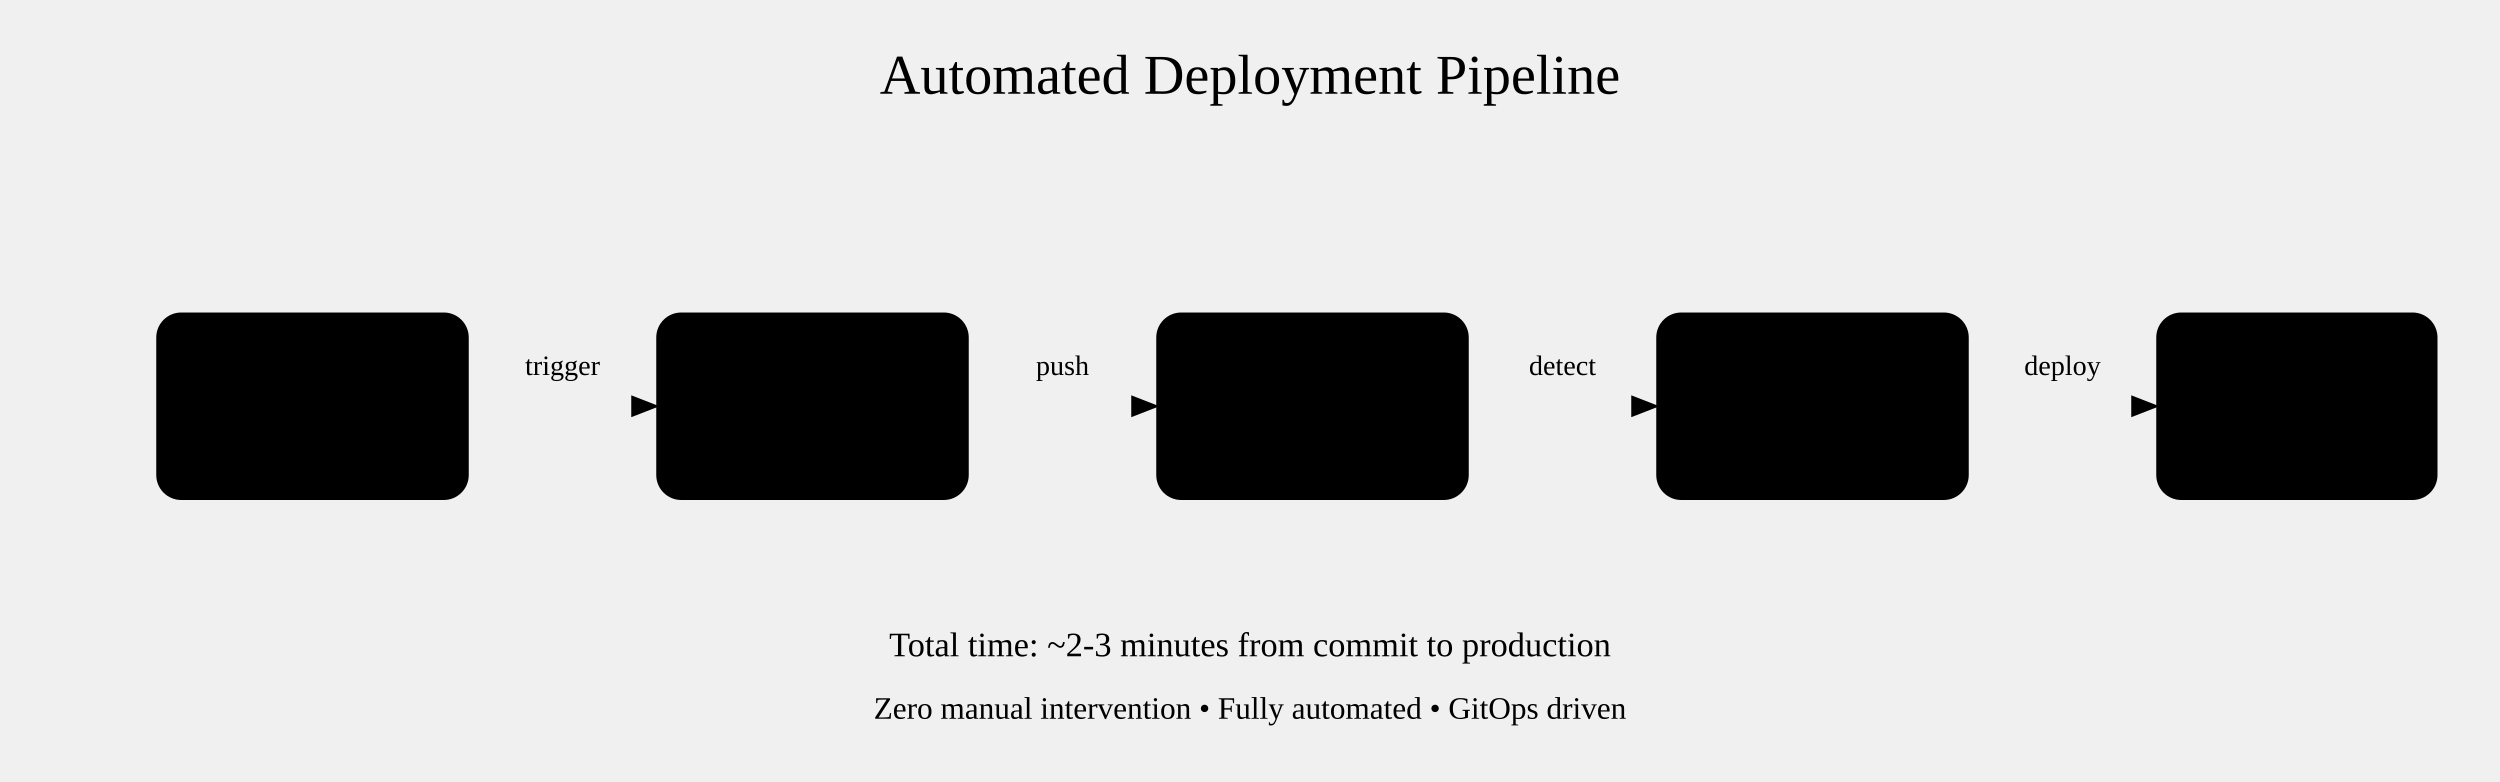
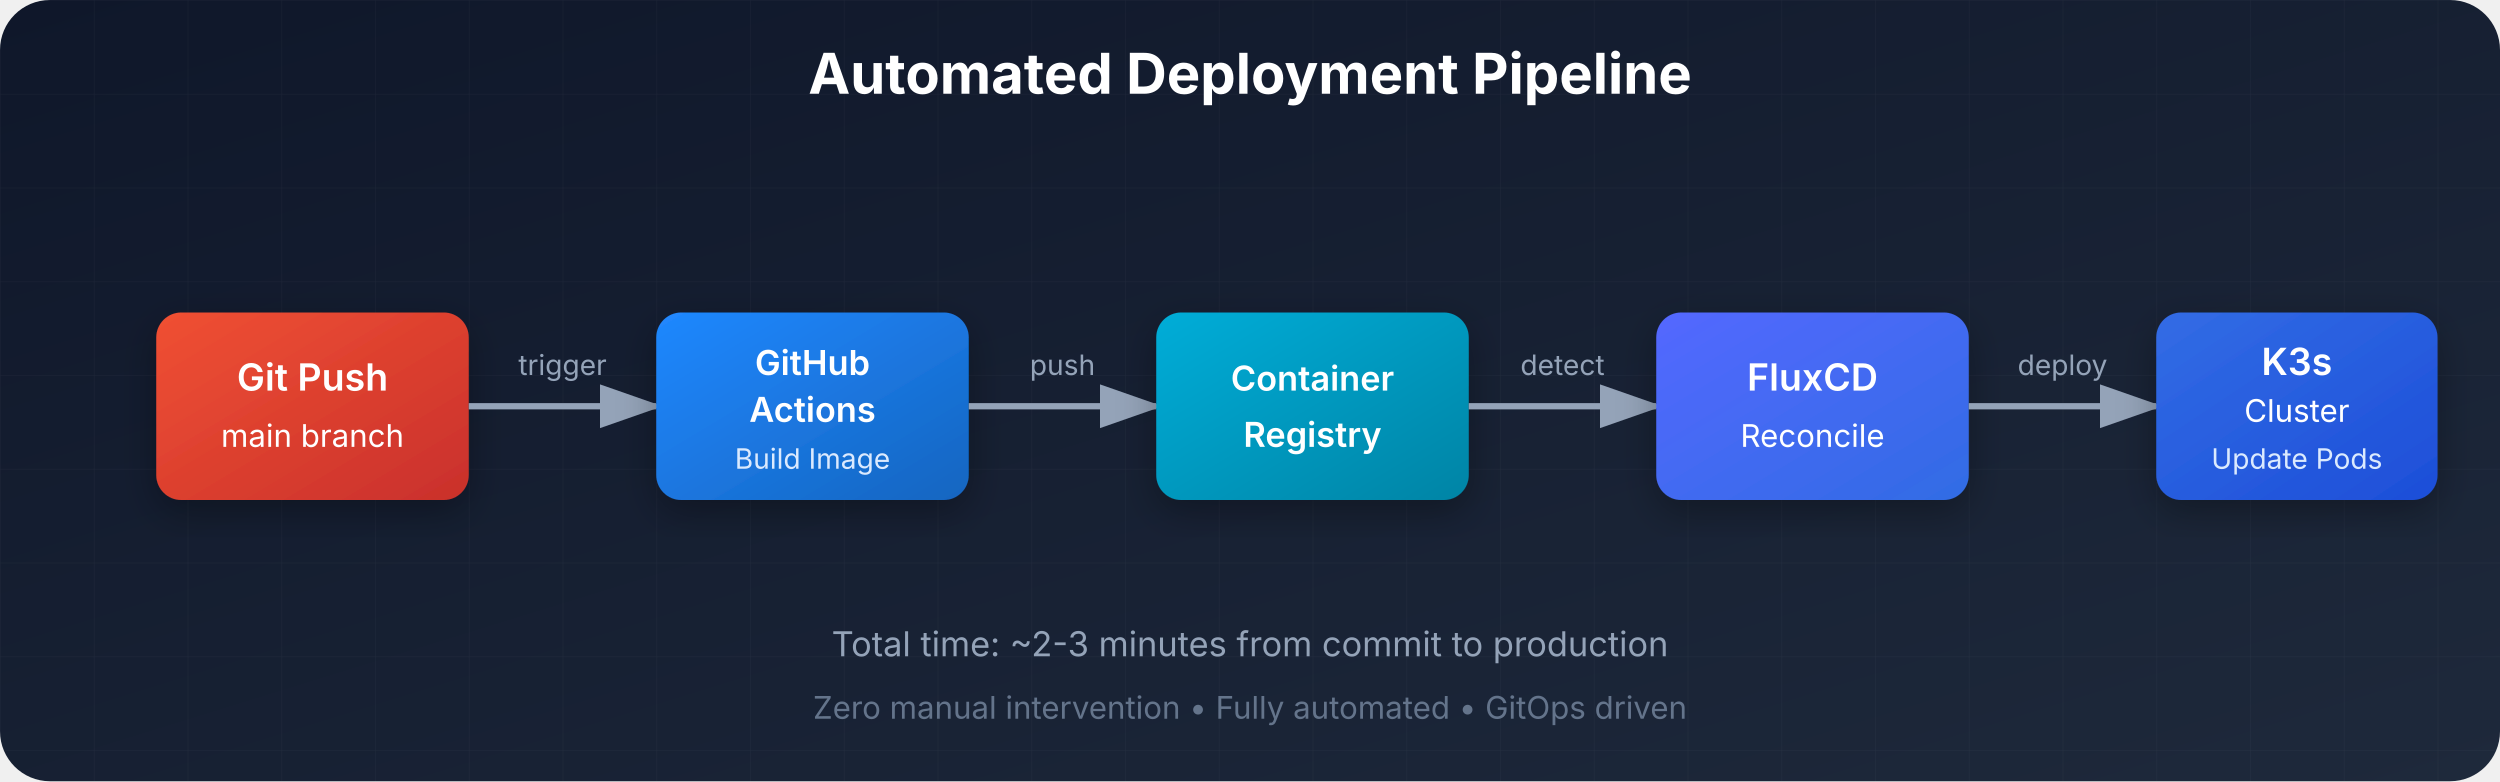
- <svg xmlns="http://www.w3.org/2000/svg" viewBox="0 0 800 250">
+ <svg xmlns="http://www.w3.org/2000/svg" viewBox="0 0 800 250" width="800" height="250" style="font-family: system-ui, -apple-system, sans-serif;">
  <defs>
-     <marker id="arrow" markerWidth="9" markerHeight="7" refX="8" refY="3.5" orient="auto" markerUnits="userSpaceOnUse">
-       <polygon points="0 0, 9 3.5, 0 7" class="dg-arrowhead" />
-     </marker>
-     <marker id="arrow-accent" markerWidth="9" markerHeight="7" refX="8" refY="3.5" orient="auto" markerUnits="userSpaceOnUse">
-       <polygon points="0 0, 9 3.5, 0 7" class="dg-arrowhead dg-arrowhead--accent" />
+     <linearGradient id="gitGrad" x1="0%" y1="0%" x2="100%" y2="100%">
+       <stop offset="0%" style="stop-color:#f05032" />
+       <stop offset="100%" style="stop-color:#c9302c" />
+     </linearGradient>
+     <linearGradient id="actionsGrad" x1="0%" y1="0%" x2="100%" y2="100%">
+       <stop offset="0%" style="stop-color:#2088FF" />
+       <stop offset="100%" style="stop-color:#1565c0" />
+     </linearGradient>
+     <linearGradient id="registryGrad" x1="0%" y1="0%" x2="100%" y2="100%">
+       <stop offset="0%" style="stop-color:#00ADD8" />
+       <stop offset="100%" style="stop-color:#0084a5" />
+     </linearGradient>
+     <linearGradient id="fluxGrad" x1="0%" y1="0%" x2="100%" y2="100%">
+       <stop offset="0%" style="stop-color:#5468ff" />
+       <stop offset="100%" style="stop-color:#316ce4" />
+     </linearGradient>
+     <linearGradient id="k8sGrad" x1="0%" y1="0%" x2="100%" y2="100%">
+       <stop offset="0%" style="stop-color:#326ce5" />
+       <stop offset="100%" style="stop-color:#1d4ed8" />
+     </linearGradient>
+     <linearGradient id="bgGrad" x1="0%" y1="0%" x2="100%" y2="100%">
+       <stop offset="0%" style="stop-color:#0f172a" />
+       <stop offset="100%" style="stop-color:#1e293b" />
+     </linearGradient>
+     <filter id="shadow" x="-20%" y="-20%" width="140%" height="140%">
+       <feDropShadow dx="0" dy="4" stdDeviation="6" flood-color="#000" flood-opacity="0.3" />
+     </filter>
+     <marker id="deployarrow" markerWidth="10" markerHeight="7" refX="9" refY="3.5" orient="auto">
+       <polygon points="0 0, 10 3.5, 0 7" fill="#94a3b8" />
    </marker>
  </defs>
-   <text x="400" y="30" text-anchor="middle" font-size="18" class="dg-heading">Automated Deployment Pipeline</text>
-   <g>
-     <rect x="50" y="100" width="100" height="60" rx="8" class="dg-node" />
-     <text x="100" y="125" text-anchor="middle" font-size="12" class="dg-title">Git Push</text>
-     <text x="100" y="143" text-anchor="middle" font-size="10" class="dg-sub">main branch</text>
+   <rect width="800" height="250" rx="16" fill="url(#bgGrad)" />
+   <pattern id="grid" width="30" height="30" patternUnits="userSpaceOnUse">
+     <path d="M 30 0 L 0 0 0 30" fill="none" stroke="#ffffff" stroke-width="0.3" opacity="0.05" />
+   </pattern>
+   <rect width="800" height="250" fill="url(#grid)" />
+   <text x="400" y="30" text-anchor="middle" fill="#ffffff" font-size="18" font-weight="700">Automated Deployment Pipeline</text>
+   <g filter="url(#shadow)">
+     <rect x="50" y="100" width="100" height="60" rx="8" fill="url(#gitGrad)" />
+     <text x="100" y="125" text-anchor="middle" fill="white" font-size="12" font-weight="600">Git Push</text>
+     <text x="100" y="143" text-anchor="middle" fill="white" font-size="10">main branch</text>
  </g>
-   <path d="M 150 130 L 210 130" marker-end="url(#arrow)" class="dg-edge" />
-   <text x="180" y="120" text-anchor="middle" font-size="9" class="dg-label">trigger</text>
-   <g>
-     <rect x="210" y="100" width="100" height="60" rx="8" class="dg-node" />
-     <text x="260" y="120" text-anchor="middle" font-size="11" class="dg-title">GitHub</text>
-     <text x="260" y="135" text-anchor="middle" font-size="11" class="dg-title">Actions</text>
-     <text x="260" y="150" text-anchor="middle" font-size="9" class="dg-sub">Build Image</text>
+   <path d="M 150 130 L 210 130" stroke="#94a3b8" stroke-width="2" marker-end="url(#deployarrow)" />
+   <text x="180" y="120" text-anchor="middle" fill="#94a3b8" font-size="9">trigger</text>
+   <g filter="url(#shadow)">
+     <rect x="210" y="100" width="100" height="60" rx="8" fill="url(#actionsGrad)" />
+     <text x="260" y="120" text-anchor="middle" fill="white" font-size="11" font-weight="600">GitHub</text>
+     <text x="260" y="135" text-anchor="middle" fill="white" font-size="11" font-weight="600">Actions</text>
+     <text x="260" y="150" text-anchor="middle" fill="#dbeafe" font-size="9">Build Image</text>
  </g>
-   <path d="M 310 130 L 370 130" marker-end="url(#arrow)" class="dg-edge" />
-   <text x="340" y="120" text-anchor="middle" font-size="9" class="dg-label">push</text>
-   <g>
-     <rect x="370" y="100" width="100" height="60" rx="8" class="dg-node" />
-     <text x="420" y="125" text-anchor="middle" font-size="11" class="dg-title">Container</text>
-     <text x="420" y="143" text-anchor="middle" font-size="11" class="dg-title">Registry</text>
+   <path d="M 310 130 L 370 130" stroke="#94a3b8" stroke-width="2" marker-end="url(#deployarrow)" />
+   <text x="340" y="120" text-anchor="middle" fill="#94a3b8" font-size="9">push</text>
+   <g filter="url(#shadow)">
+     <rect x="370" y="100" width="100" height="60" rx="8" fill="url(#registryGrad)" />
+     <text x="420" y="125" text-anchor="middle" fill="white" font-size="11" font-weight="600">Container</text>
+     <text x="420" y="143" text-anchor="middle" fill="white" font-size="11" font-weight="600">Registry</text>
  </g>
-   <path d="M 470 130 L 530 130" marker-end="url(#arrow)" class="dg-edge" />
-   <text x="500" y="120" text-anchor="middle" font-size="9" class="dg-label">detect</text>
-   <g>
-     <rect x="530" y="100" width="100" height="60" rx="8" class="dg-node dg-node--accent" />
-     <text x="580" y="125" text-anchor="middle" font-size="12" class="dg-title dg-title--accent">FluxCD</text>
-     <text x="580" y="143" text-anchor="middle" font-size="10" class="dg-sub">Reconcile</text>
+   <path d="M 470 130 L 530 130" stroke="#94a3b8" stroke-width="2" marker-end="url(#deployarrow)" />
+   <text x="500" y="120" text-anchor="middle" fill="#94a3b8" font-size="9">detect</text>
+   <g filter="url(#shadow)">
+     <rect x="530" y="100" width="100" height="60" rx="8" fill="url(#fluxGrad)" />
+     <text x="580" y="125" text-anchor="middle" fill="white" font-size="12" font-weight="600">FluxCD</text>
+     <text x="580" y="143" text-anchor="middle" fill="white" font-size="10">Reconcile</text>
  </g>
-   <path d="M 630 130 L 690 130" marker-end="url(#arrow)" class="dg-edge" />
-   <text x="660" y="120" text-anchor="middle" font-size="9" class="dg-label">deploy</text>
-   <g>
-     <rect x="690" y="100" width="90" height="60" rx="8" class="dg-node" />
-     <text x="735" y="120" text-anchor="middle" font-size="12" class="dg-title">K3s</text>
-     <text x="735" y="135" text-anchor="middle" font-size="10" class="dg-sub">Cluster</text>
-     <text x="735" y="150" text-anchor="middle" font-size="9" class="dg-sub">Update Pods</text>
+   <path d="M 630 130 L 690 130" stroke="#94a3b8" stroke-width="2" marker-end="url(#deployarrow)" />
+   <text x="660" y="120" text-anchor="middle" fill="#94a3b8" font-size="9">deploy</text>
+   <g filter="url(#shadow)">
+     <rect x="690" y="100" width="90" height="60" rx="8" fill="url(#k8sGrad)" />
+     <text x="735" y="120" text-anchor="middle" fill="white" font-size="12" font-weight="600">K3s</text>
+     <text x="735" y="135" text-anchor="middle" fill="white" font-size="10">Cluster</text>
+     <text x="735" y="150" text-anchor="middle" fill="#dbeafe" font-size="9">Update Pods</text>
  </g>
-   <text x="400" y="210" text-anchor="middle" font-size="11" class="dg-label">Total time: ~2-3 minutes from commit to production</text>
-   <text x="400" y="230" text-anchor="middle" font-size="10" class="dg-label">Zero manual intervention • Fully automated • GitOps driven</text>
+   <text x="400" y="210" text-anchor="middle" fill="#94a3b8" font-size="11">Total time: ~2-3 minutes from commit to production</text>
+   <text x="400" y="230" text-anchor="middle" fill="#64748b" font-size="10">Zero manual intervention • Fully automated • GitOps driven</text>
</svg>
